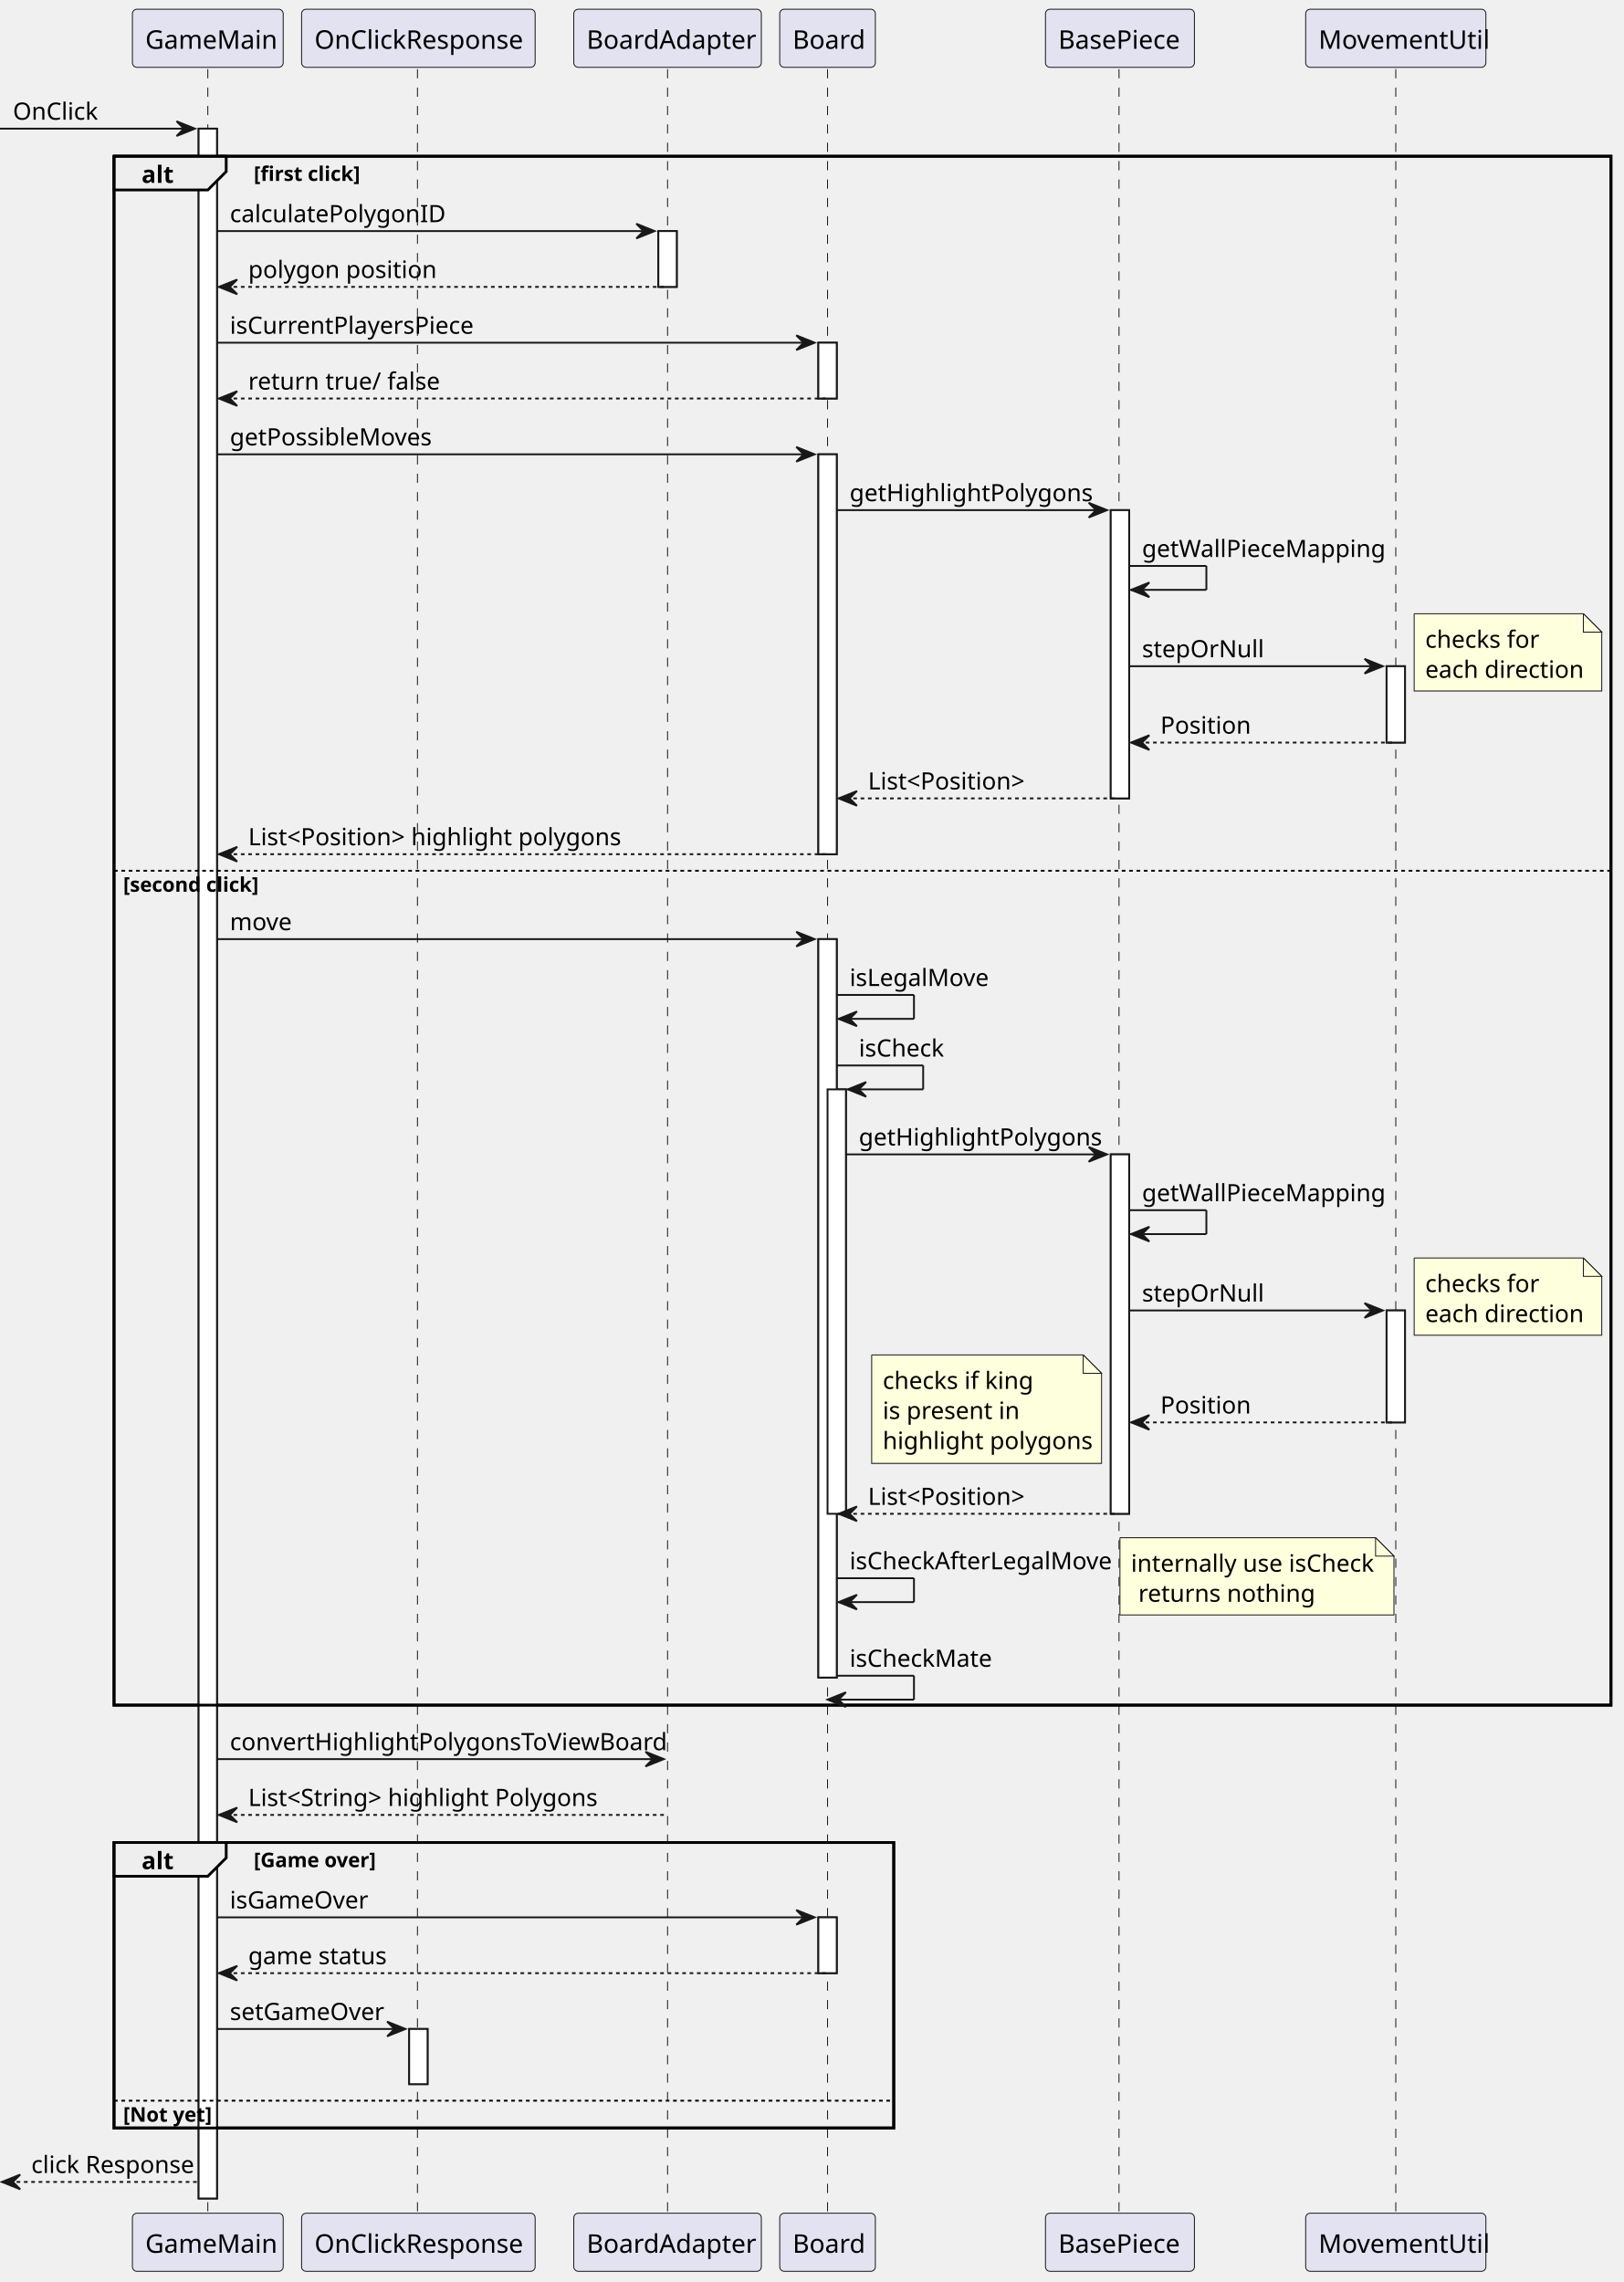
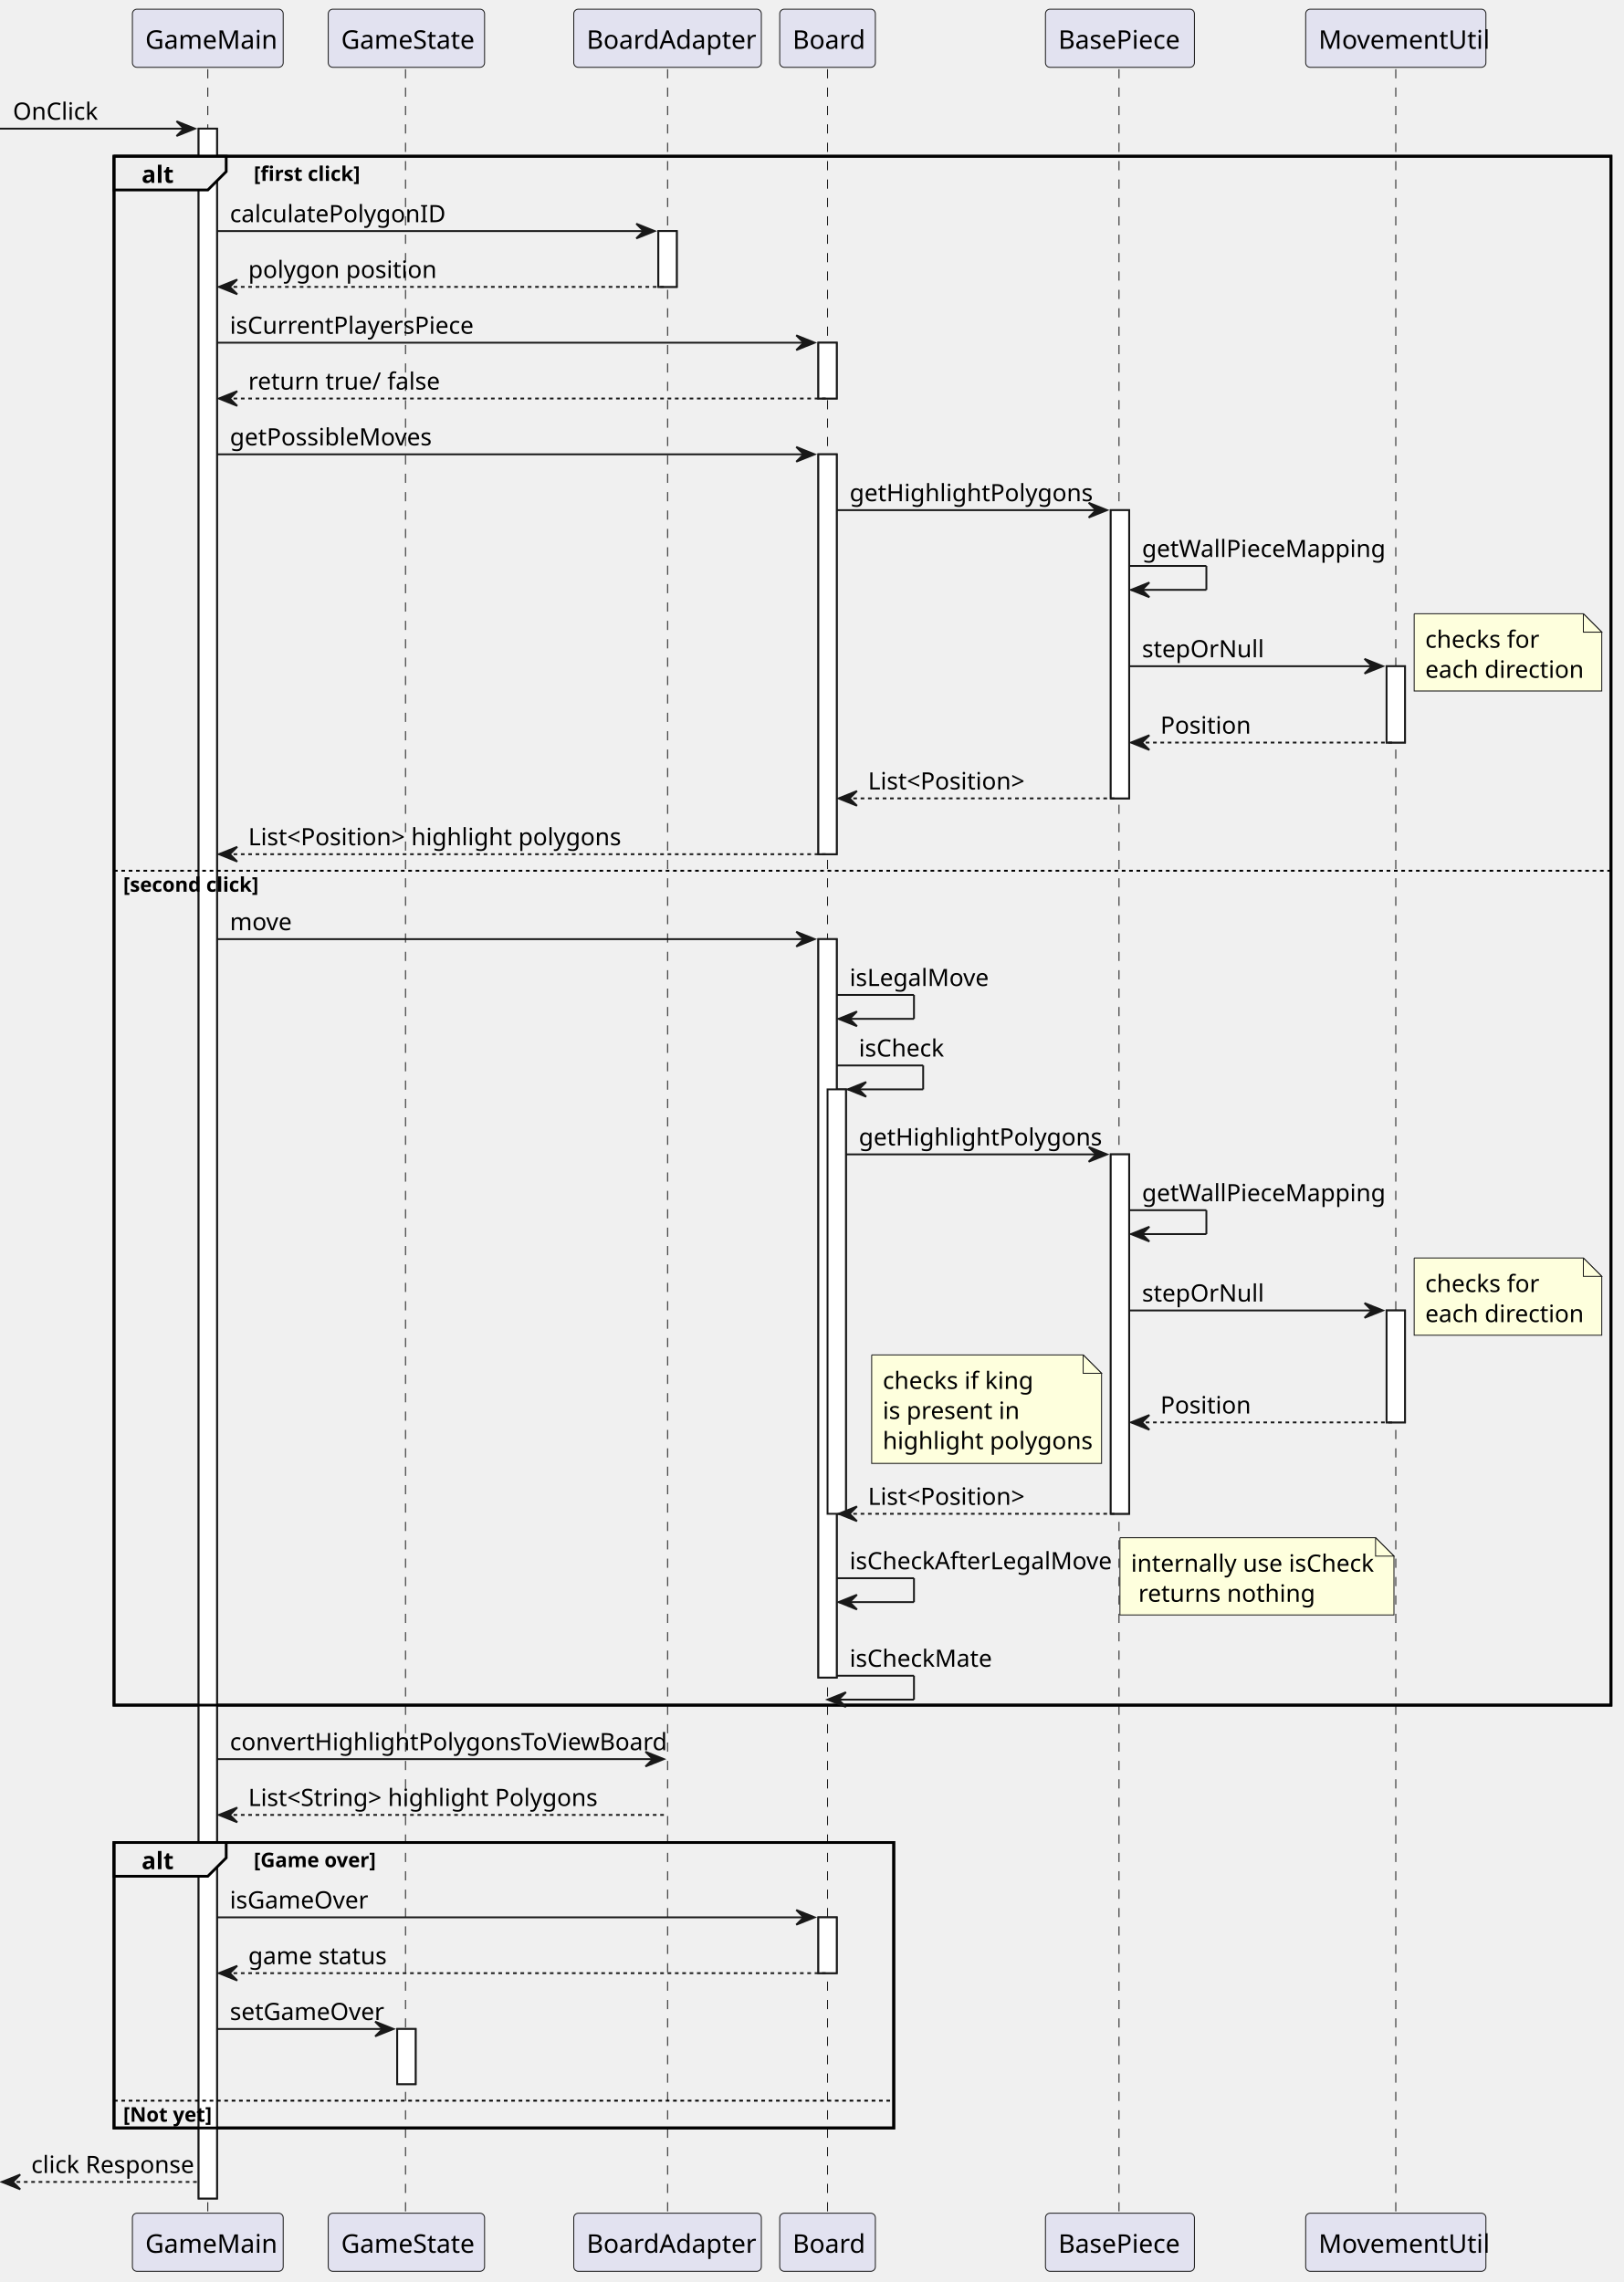
<svg xmlns="http://www.w3.org/2000/svg" contentStyleType="text/css" height="1241px" preserveAspectRatio="none" style="width:883px;height:1241px;background:#FFFFFF;" version="1.1" viewBox="0 0 883 1241" width="883px" zoomAndPan="magnify">
  <defs />
  <g>
    <rect fill="#FFFFFF" height="1125.625" style="stroke:#181818;stroke-width:1.0;" width="10" x="108" y="69.961" />
-     <rect fill="#FFFFFF" height="30" style="stroke:#181818;stroke-width:1.0;" width="10" x="222.5" y="1103.398" />
+     <rect fill="#FFFFFF" height="30" style="stroke:#181818;stroke-width:1.0;" width="10" x="216" y="1103.398" />
    <rect fill="#FFFFFF" height="30.352" style="stroke:#181818;stroke-width:1.0;" width="10" x="358" y="125.664" />
    <rect fill="#FFFFFF" height="30.352" style="stroke:#181818;stroke-width:1.0;" width="10" x="445" y="186.367" />
    <rect fill="#FFFFFF" height="217.461" style="stroke:#181818;stroke-width:1.0;" width="10" x="445" y="247.07" />
    <rect fill="#FFFFFF" height="401.57" style="stroke:#181818;stroke-width:1.0;" width="10" x="445" y="510.719" />
    <rect fill="#FFFFFF" height="230.812" style="stroke:#181818;stroke-width:1.0;" width="10" x="450" y="592.422" />
    <rect fill="#FFFFFF" height="30.352" style="stroke:#181818;stroke-width:1.0;" width="10" x="445" y="1042.695" />
    <rect fill="#FFFFFF" height="156.758" style="stroke:#181818;stroke-width:1.0;" width="10" x="604" y="277.422" />
    <rect fill="#FFFFFF" height="195.461" style="stroke:#181818;stroke-width:1.0;" width="10" x="604" y="627.773" />
    <rect fill="#FFFFFF" height="41.527" style="stroke:#181818;stroke-width:1.0;" width="10" x="754" y="362.301" />
    <rect fill="#FFFFFF" height="60.879" style="stroke:#181818;stroke-width:1.0;" width="10" x="754" y="712.652" />
    <rect fill="none" height="842.328" style="stroke:#000000;stroke-width:1.5;" width="814" x="62" y="84.961" />
    <rect fill="none" height="155.242" style="stroke:#000000;stroke-width:1.5;" width="424" x="62" y="1001.992" />
    <line style="stroke:#181818;stroke-width:0.5;stroke-dasharray:5.0,5.0;" x1="113" x2="113" y1="37.609" y2="1204.586" />
-     <line style="stroke:#181818;stroke-width:0.5;stroke-dasharray:5.0,5.0;" x1="227" x2="227" y1="37.609" y2="1204.586" />
+     <line style="stroke:#181818;stroke-width:0.5;stroke-dasharray:5.0,5.0;" x1="220.5" x2="220.5" y1="37.609" y2="1204.586" />
    <line style="stroke:#181818;stroke-width:0.5;stroke-dasharray:5.0,5.0;" x1="363" x2="363" y1="37.609" y2="1204.586" />
    <line style="stroke:#181818;stroke-width:0.5;stroke-dasharray:5.0,5.0;" x1="450" x2="450" y1="37.609" y2="1204.586" />
    <line style="stroke:#181818;stroke-width:0.5;stroke-dasharray:5.0,5.0;" x1="608.5" x2="608.5" y1="37.609" y2="1204.586" />
    <line style="stroke:#181818;stroke-width:0.5;stroke-dasharray:5.0,5.0;" x1="759" x2="759" y1="37.609" y2="1204.586" />
    <rect fill="#E2E2F0" height="31.609" rx="2.5" ry="2.5" style="stroke:#181818;stroke-width:0.5;" width="82" x="72" y="5" />
    <text fill="#000000" font-family="sans-serif" font-size="14" lengthAdjust="spacing" textLength="68" x="79" y="26.533">GameMain</text>
    <rect fill="#E2E2F0" height="31.609" rx="2.5" ry="2.5" style="stroke:#181818;stroke-width:0.5;" width="82" x="72" y="1203.586" />
    <text fill="#000000" font-family="sans-serif" font-size="14" lengthAdjust="spacing" textLength="68" x="79" y="1225.119">GameMain</text>
-     <rect fill="#E2E2F0" height="31.609" rx="2.5" ry="2.5" style="stroke:#181818;stroke-width:0.5;" width="127" x="164" y="5" />
-     <text fill="#000000" font-family="sans-serif" font-size="14" lengthAdjust="spacing" textLength="113" x="171" y="26.533">OnClickResponse</text>
-     <rect fill="#E2E2F0" height="31.609" rx="2.5" ry="2.5" style="stroke:#181818;stroke-width:0.5;" width="127" x="164" y="1203.586" />
-     <text fill="#000000" font-family="sans-serif" font-size="14" lengthAdjust="spacing" textLength="113" x="171" y="1225.119">OnClickResponse</text>
+     <rect fill="#E2E2F0" height="31.609" rx="2.5" ry="2.5" style="stroke:#181818;stroke-width:0.5;" width="85" x="178.5" y="5" />
+     <text fill="#000000" font-family="sans-serif" font-size="14" lengthAdjust="spacing" textLength="71" x="185.5" y="26.533">GameState</text>
+     <rect fill="#E2E2F0" height="31.609" rx="2.5" ry="2.5" style="stroke:#181818;stroke-width:0.5;" width="85" x="178.5" y="1203.586" />
+     <text fill="#000000" font-family="sans-serif" font-size="14" lengthAdjust="spacing" textLength="71" x="185.5" y="1225.119">GameState</text>
    <rect fill="#E2E2F0" height="31.609" rx="2.5" ry="2.5" style="stroke:#181818;stroke-width:0.5;" width="102" x="312" y="5" />
    <text fill="#000000" font-family="sans-serif" font-size="14" lengthAdjust="spacing" textLength="88" x="319" y="26.533">BoardAdapter</text>
    <rect fill="#E2E2F0" height="31.609" rx="2.5" ry="2.5" style="stroke:#181818;stroke-width:0.5;" width="102" x="312" y="1203.586" />
    <text fill="#000000" font-family="sans-serif" font-size="14" lengthAdjust="spacing" textLength="88" x="319" y="1225.119">BoardAdapter</text>
    <rect fill="#E2E2F0" height="31.609" rx="2.5" ry="2.5" style="stroke:#181818;stroke-width:0.5;" width="52" x="424" y="5" />
    <text fill="#000000" font-family="sans-serif" font-size="14" lengthAdjust="spacing" textLength="38" x="431" y="26.533">Board</text>
    <rect fill="#E2E2F0" height="31.609" rx="2.5" ry="2.5" style="stroke:#181818;stroke-width:0.5;" width="52" x="424" y="1203.586" />
    <text fill="#000000" font-family="sans-serif" font-size="14" lengthAdjust="spacing" textLength="38" x="431" y="1225.119">Board</text>
    <rect fill="#E2E2F0" height="31.609" rx="2.5" ry="2.5" style="stroke:#181818;stroke-width:0.5;" width="81" x="568.5" y="5" />
    <text fill="#000000" font-family="sans-serif" font-size="14" lengthAdjust="spacing" textLength="67" x="575.5" y="26.533">BasePiece</text>
    <rect fill="#E2E2F0" height="31.609" rx="2.5" ry="2.5" style="stroke:#181818;stroke-width:0.5;" width="81" x="568.5" y="1203.586" />
    <text fill="#000000" font-family="sans-serif" font-size="14" lengthAdjust="spacing" textLength="67" x="575.5" y="1225.119">BasePiece</text>
    <rect fill="#E2E2F0" height="31.609" rx="2.5" ry="2.5" style="stroke:#181818;stroke-width:0.5;" width="98" x="710" y="5" />
    <text fill="#000000" font-family="sans-serif" font-size="14" lengthAdjust="spacing" textLength="84" x="717" y="26.533">MovementUtil</text>
    <rect fill="#E2E2F0" height="31.609" rx="2.5" ry="2.5" style="stroke:#181818;stroke-width:0.5;" width="98" x="710" y="1203.586" />
    <text fill="#000000" font-family="sans-serif" font-size="14" lengthAdjust="spacing" textLength="84" x="717" y="1225.119">MovementUtil</text>
    <rect fill="#FFFFFF" height="1125.625" style="stroke:#181818;stroke-width:1.0;" width="10" x="108" y="69.961" />
-     <rect fill="#FFFFFF" height="30" style="stroke:#181818;stroke-width:1.0;" width="10" x="222.5" y="1103.398" />
+     <rect fill="#FFFFFF" height="30" style="stroke:#181818;stroke-width:1.0;" width="10" x="216" y="1103.398" />
    <rect fill="#FFFFFF" height="30.352" style="stroke:#181818;stroke-width:1.0;" width="10" x="358" y="125.664" />
    <rect fill="#FFFFFF" height="30.352" style="stroke:#181818;stroke-width:1.0;" width="10" x="445" y="186.367" />
    <rect fill="#FFFFFF" height="217.461" style="stroke:#181818;stroke-width:1.0;" width="10" x="445" y="247.07" />
    <rect fill="#FFFFFF" height="401.57" style="stroke:#181818;stroke-width:1.0;" width="10" x="445" y="510.719" />
    <rect fill="#FFFFFF" height="230.812" style="stroke:#181818;stroke-width:1.0;" width="10" x="450" y="592.422" />
    <rect fill="#FFFFFF" height="30.352" style="stroke:#181818;stroke-width:1.0;" width="10" x="445" y="1042.695" />
    <rect fill="#FFFFFF" height="156.758" style="stroke:#181818;stroke-width:1.0;" width="10" x="604" y="277.422" />
    <rect fill="#FFFFFF" height="195.461" style="stroke:#181818;stroke-width:1.0;" width="10" x="604" y="627.773" />
    <rect fill="#FFFFFF" height="41.527" style="stroke:#181818;stroke-width:1.0;" width="10" x="754" y="362.301" />
    <rect fill="#FFFFFF" height="60.879" style="stroke:#181818;stroke-width:1.0;" width="10" x="754" y="712.652" />
    <polygon fill="#181818" points="96,65.961,106,69.961,96,73.961,100,69.961" style="stroke:#181818;stroke-width:1.0;" />
    <line style="stroke:#181818;stroke-width:1.0;" x1="0" x2="102" y1="69.961" y2="69.961" />
    <text fill="#000000" font-family="sans-serif" font-size="13" lengthAdjust="spacing" textLength="46" x="7" y="65.105">OnClick</text>
    <path d="M62,84.961 L123,84.961 L123,93.312 L113,103.312 L62,103.312 L62,84.961 " fill="#EEEEEE" style="stroke:#000000;stroke-width:1.5;" />
    <rect fill="none" height="842.328" style="stroke:#000000;stroke-width:1.5;" width="814" x="62" y="84.961" />
    <text fill="#000000" font-family="sans-serif" font-size="13" font-weight="bold" lengthAdjust="spacing" textLength="16" x="77" y="99.456">alt</text>
    <text fill="#000000" font-family="sans-serif" font-size="11" font-weight="bold" lengthAdjust="spacing" textLength="59" x="138" y="98.38">[first click]</text>
    <polygon fill="#181818" points="346,121.664,356,125.664,346,129.664,350,125.664" style="stroke:#181818;stroke-width:1.0;" />
    <line style="stroke:#181818;stroke-width:1.0;" x1="118" x2="352" y1="125.664" y2="125.664" />
    <text fill="#000000" font-family="sans-serif" font-size="13" lengthAdjust="spacing" textLength="111" x="125" y="120.808">calculatePolygonID</text>
    <polygon fill="#181818" points="129,152.016,119,156.016,129,160.016,125,156.016" style="stroke:#181818;stroke-width:1.0;" />
    <line style="stroke:#181818;stroke-width:1.0;stroke-dasharray:2.0,2.0;" x1="123" x2="362" y1="156.016" y2="156.016" />
    <text fill="#000000" font-family="sans-serif" font-size="13" lengthAdjust="spacing" textLength="94" x="135" y="151.159">polygon position</text>
    <polygon fill="#181818" points="433,182.367,443,186.367,433,190.367,437,186.367" style="stroke:#181818;stroke-width:1.0;" />
    <line style="stroke:#181818;stroke-width:1.0;" x1="118" x2="439" y1="186.367" y2="186.367" />
    <text fill="#000000" font-family="sans-serif" font-size="13" lengthAdjust="spacing" textLength="129" x="125" y="181.511">isCurrentPlayersPiece</text>
    <polygon fill="#181818" points="129,212.719,119,216.719,129,220.719,125,216.719" style="stroke:#181818;stroke-width:1.0;" />
    <line style="stroke:#181818;stroke-width:1.0;stroke-dasharray:2.0,2.0;" x1="123" x2="449" y1="216.719" y2="216.719" />
    <text fill="#000000" font-family="sans-serif" font-size="13" lengthAdjust="spacing" textLength="94" x="135" y="211.862">return true/ false</text>
    <polygon fill="#181818" points="433,243.07,443,247.07,433,251.07,437,247.07" style="stroke:#181818;stroke-width:1.0;" />
    <line style="stroke:#181818;stroke-width:1.0;" x1="118" x2="439" y1="247.07" y2="247.07" />
    <text fill="#000000" font-family="sans-serif" font-size="13" lengthAdjust="spacing" textLength="105" x="125" y="242.214">getPossibleMoves</text>
    <polygon fill="#181818" points="592,273.422,602,277.422,592,281.422,596,277.422" style="stroke:#181818;stroke-width:1.0;" />
    <line style="stroke:#181818;stroke-width:1.0;" x1="455" x2="598" y1="277.422" y2="277.422" />
    <text fill="#000000" font-family="sans-serif" font-size="13" lengthAdjust="spacing" textLength="122" x="462" y="272.565">getHighlightPolygons</text>
    <line style="stroke:#181818;stroke-width:1.0;" x1="614" x2="656" y1="307.773" y2="307.773" />
    <line style="stroke:#181818;stroke-width:1.0;" x1="656" x2="656" y1="307.773" y2="320.773" />
    <line style="stroke:#181818;stroke-width:1.0;" x1="615" x2="656" y1="320.773" y2="320.773" />
    <polygon fill="#181818" points="625,316.773,615,320.773,625,324.773,621,320.773" style="stroke:#181818;stroke-width:1.0;" />
    <text fill="#000000" font-family="sans-serif" font-size="13" lengthAdjust="spacing" textLength="126" x="621" y="302.917">getWallPieceMapping</text>
    <polygon fill="#181818" points="742,358.301,752,362.301,742,366.301,746,362.301" style="stroke:#181818;stroke-width:1.0;" />
    <line style="stroke:#181818;stroke-width:1.0;" x1="614" x2="748" y1="362.301" y2="362.301" />
    <text fill="#000000" font-family="sans-serif" font-size="13" lengthAdjust="spacing" textLength="61" x="621" y="357.444">stepOrNull</text>
    <path d="M769,333.773 L769,375.773 L871,375.773 L871,343.773 L861,333.773 L769,333.773 " fill="#FEFFDD" style="stroke:#181818;stroke-width:0.5;" />
    <path d="M861,333.773 L861,343.773 L871,343.773 L861,333.773 " fill="#FEFFDD" style="stroke:#181818;stroke-width:0.5;" />
    <text fill="#000000" font-family="sans-serif" font-size="13" lengthAdjust="spacing" textLength="60" x="775" y="352.269">checks for</text>
    <text fill="#000000" font-family="sans-serif" font-size="13" lengthAdjust="spacing" textLength="81" x="775" y="368.62">each direction</text>
    <polygon fill="#181818" points="625,399.828,615,403.828,625,407.828,621,403.828" style="stroke:#181818;stroke-width:1.0;" />
    <line style="stroke:#181818;stroke-width:1.0;stroke-dasharray:2.0,2.0;" x1="619" x2="758" y1="403.828" y2="403.828" />
    <text fill="#000000" font-family="sans-serif" font-size="13" lengthAdjust="spacing" textLength="47" x="631" y="398.972">Position</text>
    <polygon fill="#181818" points="466,430.18,456,434.18,466,438.18,462,434.18" style="stroke:#181818;stroke-width:1.0;" />
    <line style="stroke:#181818;stroke-width:1.0;stroke-dasharray:2.0,2.0;" x1="460" x2="608" y1="434.18" y2="434.18" />
    <text fill="#000000" font-family="sans-serif" font-size="13" lengthAdjust="spacing" textLength="84" x="472" y="429.323">List&lt;Position&gt;</text>
    <polygon fill="#181818" points="129,460.531,119,464.531,129,468.531,125,464.531" style="stroke:#181818;stroke-width:1.0;" />
    <line style="stroke:#181818;stroke-width:1.0;stroke-dasharray:2.0,2.0;" x1="123" x2="449" y1="464.531" y2="464.531" />
    <text fill="#000000" font-family="sans-serif" font-size="13" lengthAdjust="spacing" textLength="192" x="135" y="459.675">List&lt;Position&gt; highlight polygons</text>
    <line style="stroke:#000000;stroke-width:1.0;stroke-dasharray:2.0,2.0;" x1="62" x2="876" y1="473.531" y2="473.531" />
    <text fill="#000000" font-family="sans-serif" font-size="11" font-weight="bold" lengthAdjust="spacing" textLength="77" x="67" y="484.95">[second click]</text>
    <polygon fill="#181818" points="433,506.719,443,510.719,433,514.719,437,510.719" style="stroke:#181818;stroke-width:1.0;" />
    <line style="stroke:#181818;stroke-width:1.0;" x1="118" x2="439" y1="510.719" y2="510.719" />
    <text fill="#000000" font-family="sans-serif" font-size="13" lengthAdjust="spacing" textLength="30" x="125" y="505.862">move</text>
    <line style="stroke:#181818;stroke-width:1.0;" x1="455" x2="497" y1="541.07" y2="541.07" />
    <line style="stroke:#181818;stroke-width:1.0;" x1="497" x2="497" y1="541.07" y2="554.07" />
    <line style="stroke:#181818;stroke-width:1.0;" x1="456" x2="497" y1="554.07" y2="554.07" />
    <polygon fill="#181818" points="466,550.07,456,554.07,466,558.07,462,554.07" style="stroke:#181818;stroke-width:1.0;" />
    <text fill="#000000" font-family="sans-serif" font-size="13" lengthAdjust="spacing" textLength="71" x="462" y="536.214">isLegalMove</text>
    <line style="stroke:#181818;stroke-width:1.0;" x1="455" x2="502" y1="579.422" y2="579.422" />
    <line style="stroke:#181818;stroke-width:1.0;" x1="502" x2="502" y1="579.422" y2="592.422" />
    <line style="stroke:#181818;stroke-width:1.0;" x1="461" x2="502" y1="592.422" y2="592.422" />
    <polygon fill="#181818" points="471,588.422,461,592.422,471,596.422,467,592.422" style="stroke:#181818;stroke-width:1.0;" />
    <text fill="#000000" font-family="sans-serif" font-size="13" lengthAdjust="spacing" textLength="47" x="467" y="574.565">isCheck</text>
    <polygon fill="#181818" points="592,623.773,602,627.773,592,631.773,596,627.773" style="stroke:#181818;stroke-width:1.0;" />
    <line style="stroke:#181818;stroke-width:1.0;" x1="460" x2="598" y1="627.773" y2="627.773" />
    <text fill="#000000" font-family="sans-serif" font-size="13" lengthAdjust="spacing" textLength="122" x="467" y="622.917">getHighlightPolygons</text>
    <line style="stroke:#181818;stroke-width:1.0;" x1="614" x2="656" y1="658.125" y2="658.125" />
    <line style="stroke:#181818;stroke-width:1.0;" x1="656" x2="656" y1="658.125" y2="671.125" />
    <line style="stroke:#181818;stroke-width:1.0;" x1="615" x2="656" y1="671.125" y2="671.125" />
    <polygon fill="#181818" points="625,667.125,615,671.125,625,675.125,621,671.125" style="stroke:#181818;stroke-width:1.0;" />
    <text fill="#000000" font-family="sans-serif" font-size="13" lengthAdjust="spacing" textLength="126" x="621" y="653.269">getWallPieceMapping</text>
    <polygon fill="#181818" points="742,708.652,752,712.652,742,716.652,746,712.652" style="stroke:#181818;stroke-width:1.0;" />
    <line style="stroke:#181818;stroke-width:1.0;" x1="614" x2="748" y1="712.652" y2="712.652" />
    <text fill="#000000" font-family="sans-serif" font-size="13" lengthAdjust="spacing" textLength="61" x="621" y="707.796">stepOrNull</text>
    <path d="M769,684.125 L769,726.125 L871,726.125 L871,694.125 L861,684.125 L769,684.125 " fill="#FEFFDD" style="stroke:#181818;stroke-width:0.5;" />
    <path d="M861,684.125 L861,694.125 L871,694.125 L861,684.125 " fill="#FEFFDD" style="stroke:#181818;stroke-width:0.5;" />
    <text fill="#000000" font-family="sans-serif" font-size="13" lengthAdjust="spacing" textLength="60" x="775" y="702.62">checks for</text>
    <text fill="#000000" font-family="sans-serif" font-size="13" lengthAdjust="spacing" textLength="81" x="775" y="718.972">each direction</text>
    <polygon fill="#181818" points="625,769.531,615,773.531,625,777.531,621,773.531" style="stroke:#181818;stroke-width:1.0;" />
    <line style="stroke:#181818;stroke-width:1.0;stroke-dasharray:2.0,2.0;" x1="619" x2="758" y1="773.531" y2="773.531" />
    <text fill="#000000" font-family="sans-serif" font-size="13" lengthAdjust="spacing" textLength="47" x="631" y="768.675">Position</text>
    <path d="M474,736.828 L474,795.828 L599,795.828 L599,746.828 L589,736.828 L474,736.828 " fill="#FEFFDD" style="stroke:#181818;stroke-width:0.5;" />
    <path d="M589,736.828 L589,746.828 L599,746.828 L589,736.828 " fill="#FEFFDD" style="stroke:#181818;stroke-width:0.5;" />
    <text fill="#000000" font-family="sans-serif" font-size="13" lengthAdjust="spacing" textLength="80" x="480" y="755.323">checks if king</text>
    <text fill="#000000" font-family="sans-serif" font-size="13" lengthAdjust="spacing" textLength="71" x="480" y="771.675">is present in</text>
    <text fill="#000000" font-family="sans-serif" font-size="13" lengthAdjust="spacing" textLength="104" x="480" y="788.026">highlight polygons</text>
    <polygon fill="#181818" points="466,819.234,456,823.234,466,827.234,462,823.234" style="stroke:#181818;stroke-width:1.0;" />
    <line style="stroke:#181818;stroke-width:1.0;stroke-dasharray:2.0,2.0;" x1="460" x2="608" y1="823.234" y2="823.234" />
    <text fill="#000000" font-family="sans-serif" font-size="13" lengthAdjust="spacing" textLength="84" x="472" y="818.378">List&lt;Position&gt;</text>
    <line style="stroke:#181818;stroke-width:1.0;" x1="455" x2="497" y1="858.262" y2="858.262" />
    <line style="stroke:#181818;stroke-width:1.0;" x1="497" x2="497" y1="858.262" y2="871.262" />
    <line style="stroke:#181818;stroke-width:1.0;" x1="456" x2="497" y1="871.262" y2="871.262" />
    <polygon fill="#181818" points="466,867.262,456,871.262,466,875.262,462,871.262" style="stroke:#181818;stroke-width:1.0;" />
    <text fill="#000000" font-family="sans-serif" font-size="13" lengthAdjust="spacing" textLength="135" x="462" y="853.405">isCheckAfterLegalMove</text>
    <path d="M609,836.234 L609,878.234 L758,878.234 L758,846.234 L748,836.234 L609,836.234 " fill="#FEFFDD" style="stroke:#181818;stroke-width:0.5;" />
    <path d="M748,836.234 L748,846.234 L758,846.234 L748,836.234 " fill="#FEFFDD" style="stroke:#181818;stroke-width:0.5;" />
    <text fill="#000000" font-family="sans-serif" font-size="13" lengthAdjust="spacing" textLength="128" x="615" y="854.73">internally use isCheck</text>
    <text fill="#000000" font-family="sans-serif" font-size="13" lengthAdjust="spacing" textLength="86" x="619" y="871.081">returns nothing</text>
    <line style="stroke:#181818;stroke-width:1.0;" x1="455" x2="497" y1="911.289" y2="911.289" />
    <line style="stroke:#181818;stroke-width:1.0;" x1="497" x2="497" y1="911.289" y2="924.289" />
    <line style="stroke:#181818;stroke-width:1.0;" x1="450" x2="497" y1="924.289" y2="924.289" />
    <polygon fill="#181818" points="460,920.289,450,924.289,460,928.289,456,924.289" style="stroke:#181818;stroke-width:1.0;" />
    <text fill="#000000" font-family="sans-serif" font-size="13" lengthAdjust="spacing" textLength="76" x="462" y="906.433">isCheckMate</text>
    <polygon fill="#181818" points="351,952.641,361,956.641,351,960.641,355,956.641" style="stroke:#181818;stroke-width:1.0;" />
    <line style="stroke:#181818;stroke-width:1.0;" x1="118" x2="357" y1="956.641" y2="956.641" />
    <text fill="#000000" font-family="sans-serif" font-size="13" lengthAdjust="spacing" textLength="221" x="125" y="951.784">convertHighlightPolygonsToViewBoard</text>
    <polygon fill="#181818" points="129,982.992,119,986.992,129,990.992,125,986.992" style="stroke:#181818;stroke-width:1.0;" />
    <line style="stroke:#181818;stroke-width:1.0;stroke-dasharray:2.0,2.0;" x1="123" x2="362" y1="986.992" y2="986.992" />
    <text fill="#000000" font-family="sans-serif" font-size="13" lengthAdjust="spacing" textLength="181" x="135" y="982.136">List&lt;String&gt; highlight Polygons</text>
    <path d="M62,1001.992 L123,1001.992 L123,1010.344 L113,1020.344 L62,1020.344 L62,1001.992 " fill="#EEEEEE" style="stroke:#000000;stroke-width:1.5;" />
    <rect fill="none" height="155.242" style="stroke:#000000;stroke-width:1.5;" width="424" x="62" y="1001.992" />
    <text fill="#000000" font-family="sans-serif" font-size="13" font-weight="bold" lengthAdjust="spacing" textLength="16" x="77" y="1016.487">alt</text>
    <text fill="#000000" font-family="sans-serif" font-size="11" font-weight="bold" lengthAdjust="spacing" textLength="68" x="138" y="1015.411">[Game over]</text>
    <polygon fill="#181818" points="433,1038.695,443,1042.695,433,1046.695,437,1042.695" style="stroke:#181818;stroke-width:1.0;" />
    <line style="stroke:#181818;stroke-width:1.0;" x1="118" x2="439" y1="1042.695" y2="1042.695" />
    <text fill="#000000" font-family="sans-serif" font-size="13" lengthAdjust="spacing" textLength="71" x="125" y="1037.839">isGameOver</text>
    <polygon fill="#181818" points="129,1069.047,119,1073.047,129,1077.047,125,1073.047" style="stroke:#181818;stroke-width:1.0;" />
    <line style="stroke:#181818;stroke-width:1.0;stroke-dasharray:2.0,2.0;" x1="123" x2="449" y1="1073.047" y2="1073.047" />
    <text fill="#000000" font-family="sans-serif" font-size="13" lengthAdjust="spacing" textLength="72" x="135" y="1068.19">game status</text>
-     <polygon fill="#181818" points="210.5,1099.398,220.5,1103.398,210.5,1107.398,214.5,1103.398" style="stroke:#181818;stroke-width:1.0;" />
-     <line style="stroke:#181818;stroke-width:1.0;" x1="118" x2="216.5" y1="1103.398" y2="1103.398" />
+     <polygon fill="#181818" points="204,1099.398,214,1103.398,204,1107.398,208,1103.398" style="stroke:#181818;stroke-width:1.0;" />
+     <line style="stroke:#181818;stroke-width:1.0;" x1="118" x2="210" y1="1103.398" y2="1103.398" />
    <text fill="#000000" font-family="sans-serif" font-size="13" lengthAdjust="spacing" textLength="79" x="125" y="1098.542">setGameOver</text>
    <line style="stroke:#000000;stroke-width:1.0;stroke-dasharray:2.0,2.0;" x1="62" x2="486" y1="1142.398" y2="1142.398" />
    <text fill="#000000" font-family="sans-serif" font-size="11" font-weight="bold" lengthAdjust="spacing" textLength="46" x="67" y="1153.817">[Not yet]</text>
    <polygon fill="#181818" points="11,1182.586,1,1186.586,11,1190.586,7,1186.586" style="stroke:#181818;stroke-width:1.0;" />
    <line style="stroke:#181818;stroke-width:1.0;stroke-dasharray:2.0,2.0;" x1="5" x2="107" y1="1186.586" y2="1186.586" />
    <text fill="#000000" font-family="sans-serif" font-size="13" lengthAdjust="spacing" textLength="89" x="17" y="1181.729">click Response</text>
  </g>
</svg>
